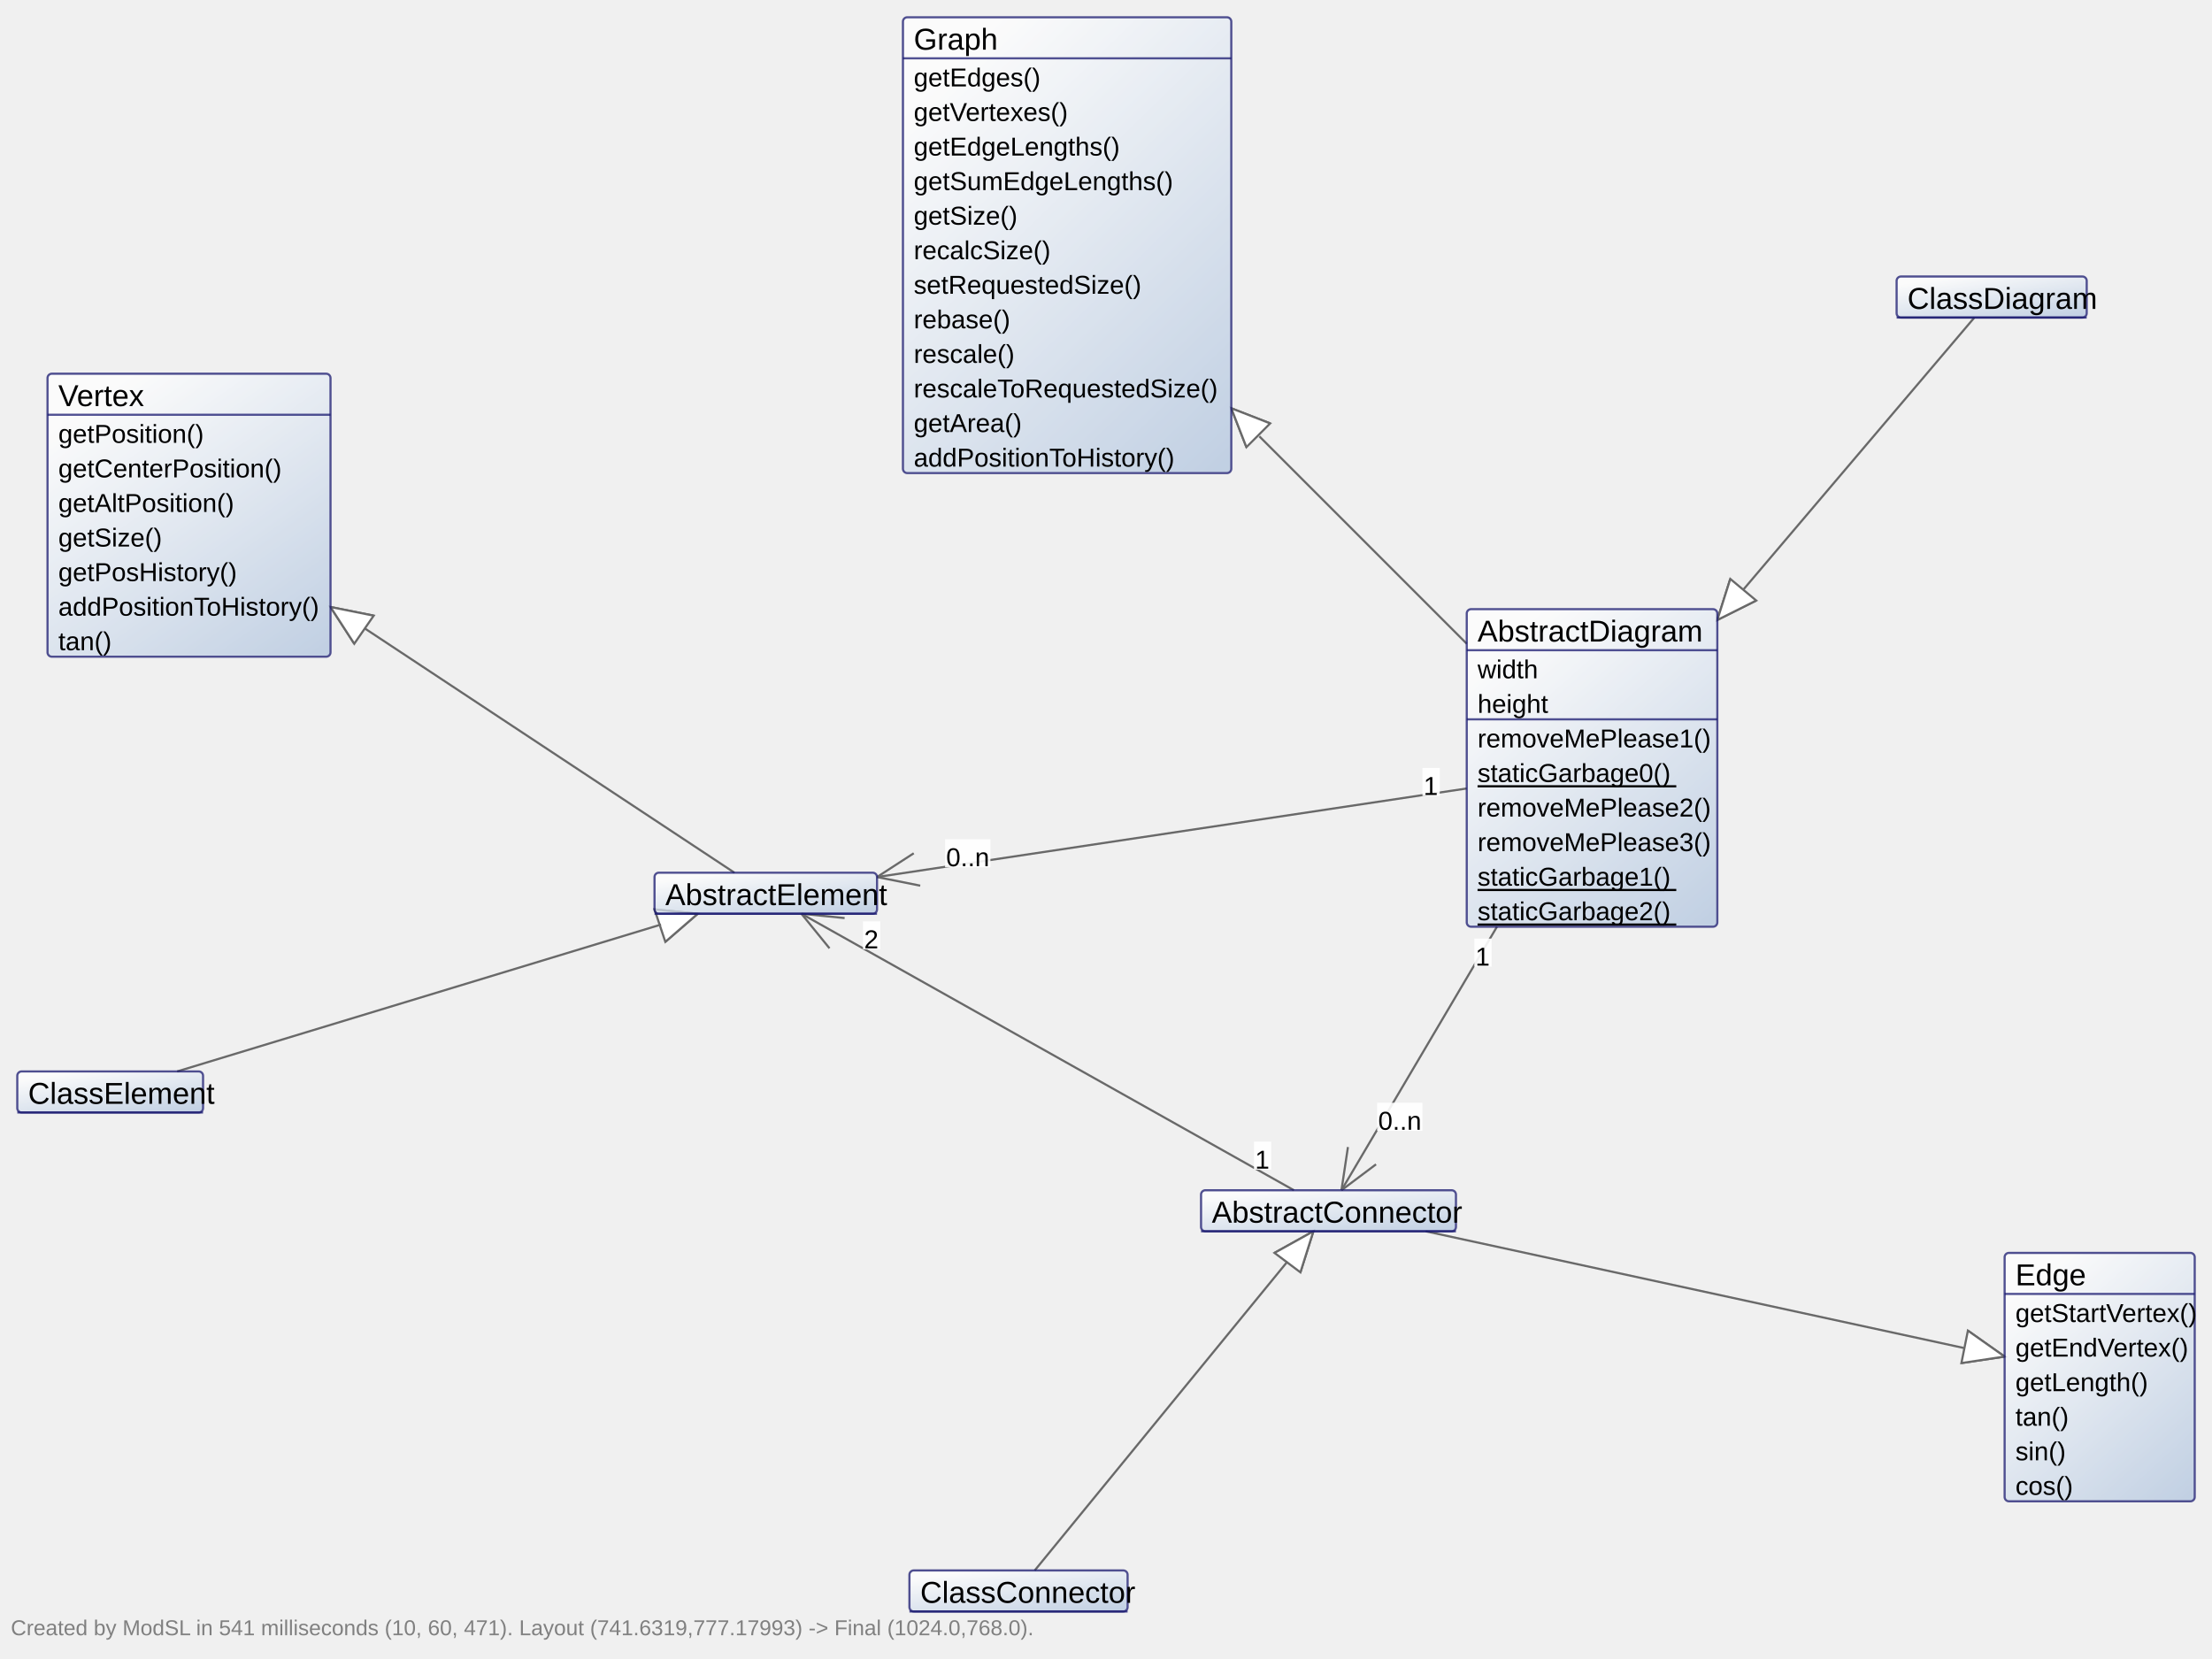
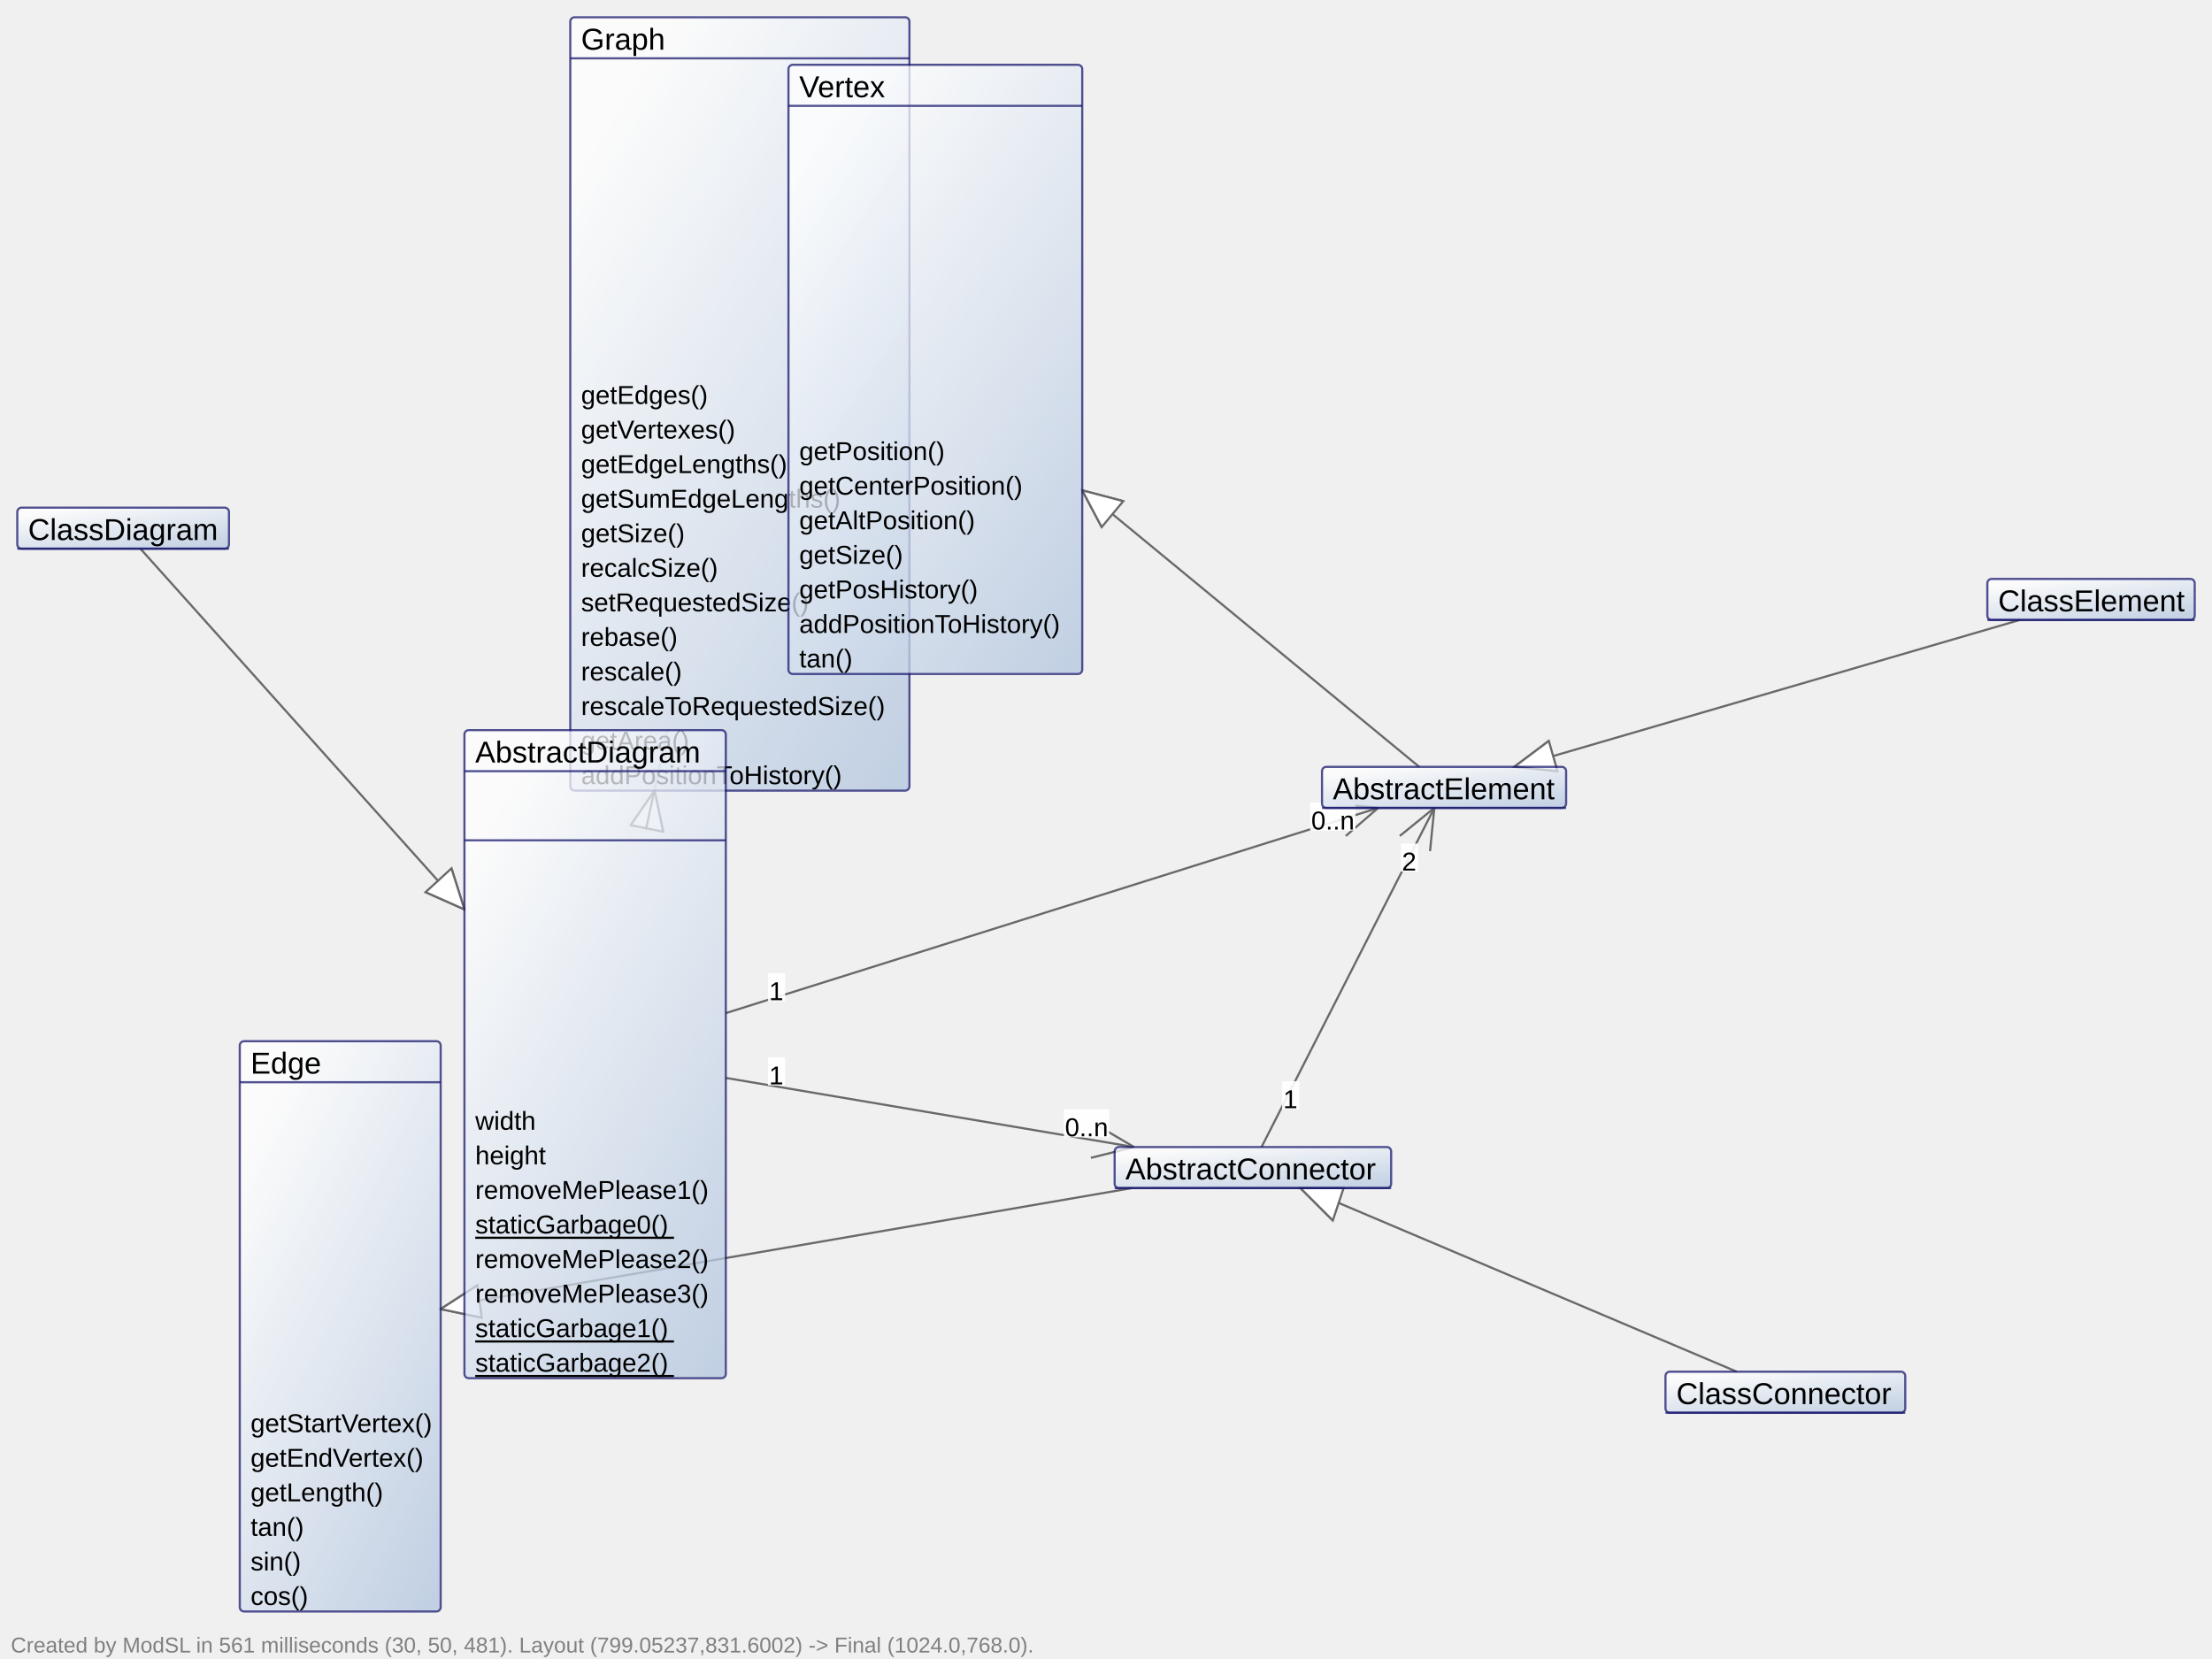
<svg xmlns="http://www.w3.org/2000/svg" width="1024" height="768">
  <defs>
    <linearGradient id="header_gradient" x1="10%" y1="50%" x2="100%" y2="100%">
      <stop offset="0%" style="stop-color:white; stop-opacity:1" />
      <stop offset="100%" style="stop-color:lightsteelblue; stop-opacity:0.5" />
    </linearGradient>
    <linearGradient id="element_gradient" x1="30%" y1="0%" x2="100%" y2="100%">
      <stop offset="0%" style="stop-color:white;stop-opacity:1" />
      <stop offset="100%" style="stop-color:lightsteelblue;stop-opacity:1" />
    </linearGradient>
  </defs>
  <style type="text/css">
	 
		
		* {
			font-family: Tahoma, Verdana, Arial;
		} 
			
		.header {
			fill:url(#header_gradient);
		}
			
		.header_text {
			fill: black;
		}
			
		.footer {
			fill: none; 
		}
			
		.footer_text {
			fill: grey; 
		}
			
		.element {
			fill: url(#element_gradient); 
			stroke: midnightblue; 
			stroke-width: 1px;
			opacity: 0.75;
		}
			
		.element_detail {
			fill: black;
		}
			
		.element_detail_underline {
			stroke: black; 
			stroke-width: 1px;
		}
			
		.element_header {
			fill: black; 
		}
			
		.connector {
			fill: white; 
			stroke: dimgrey; 
			stroke-width: 1px;
		}
		
		.connector_text {
			fill: black; 
		}
		
		.connector_text_background {
			fill: white; 
			stroke: white;
			opacity: 0.9;
		}
		
		.history {
			fill: none;
			stroke: lightgrey;
			stroke-width: 1px;
		}
		 
	
</style>
-   <line x1="588" y1="196" x2="570" y2="189" class="connector" />
-   <line x1="577" y1="207" x2="570" y2="189" class="connector" />
-   <polygon points="588,196 577,207 570,189" class="connector" />
-   <line x1="679" y1="298" x2="583" y2="202" class="connector" />
-   <line x1="423" y1="395" x2="406" y2="406" class="connector" />
-   <line x1="426" y1="410" x2="406" y2="406" class="connector" />
-   <line x1="679" y1="365" x2="406" y2="406" class="connector" />
-   <rect x="659" y="356" width="7" height="12" class="connector_text_background" />
-   <text x="659" y="368" class="connector_text" font-size="12">1</text>
-   <rect x="438" y="389" width="20" height="12" class="connector_text_background" />
-   <text x="438" y="401" class="connector_text" font-size="12">0..n</text>
-   <line x1="624" y1="531" x2="621" y2="551" class="connector" />
-   <line x1="637" y1="539" x2="621" y2="551" class="connector" />
-   <line x1="693" y1="429" x2="621" y2="551" class="connector" />
-   <rect x="683" y="435" width="7" height="12" class="connector_text_background" />
-   <text x="683" y="447" class="connector_text" font-size="12">1</text>
-   <rect x="638" y="511" width="20" height="12" class="connector_text_background" />
-   <text x="638" y="523" class="connector_text" font-size="12">0..n</text>
-   <line x1="173" y1="285" x2="153" y2="281" class="connector" />
-   <line x1="164" y1="298" x2="153" y2="281" class="connector" />
-   <polygon points="173,285 164,298 153,281" class="connector" />
-   <line x1="340" y1="404" x2="169" y2="291" class="connector" />
-   <line x1="908" y1="631" x2="928" y2="628" class="connector" />
-   <line x1="911" y1="616" x2="928" y2="628" class="connector" />
-   <polygon points="908,631 911,616 928,628" class="connector" />
-   <line x1="660" y1="570" x2="909" y2="624" class="connector" />
-   <line x1="391" y1="425" x2="371" y2="423" class="connector" />
-   <line x1="384" y1="439" x2="371" y2="423" class="connector" />
-   <line x1="599" y1="551" x2="371" y2="423" class="connector" />
-   <rect x="581" y="529" width="7" height="12" class="connector_text_background" />
-   <text x="581" y="541" class="connector_text" font-size="12">1</text>
-   <rect x="400" y="427" width="7" height="12" class="connector_text_background" />
-   <text x="400" y="439" class="connector_text" font-size="12">2</text>
-   <line x1="801" y1="268" x2="795" y2="287" class="connector" />
-   <line x1="813" y1="278" x2="795" y2="287" class="connector" />
-   <polygon points="801,268 813,278 795,287" class="connector" />
-   <line x1="914" y1="147" x2="807" y2="273" class="connector" />
-   <line x1="308" y1="436" x2="323" y2="423" class="connector" />
-   <line x1="303" y1="421" x2="323" y2="423" class="connector" />
-   <polygon points="308,436 303,421 323,423" class="connector" />
-   <line x1="82" y1="496" x2="306" y2="428" class="connector" />
-   <line x1="602" y1="589" x2="608" y2="570" class="connector" />
-   <line x1="590" y1="580" x2="608" y2="570" class="connector" />
-   <polygon points="602,589 590,580 608,570" class="connector" />
-   <line x1="479" y1="727" x2="596" y2="584" class="connector" />
-   <rect name="Graph" x="418" y="8" width="152" height="211" rx="2" class="element" />
-   <line x1="418" y1="27" x2="570" y2="27" class="element" />
-   <text x="423" y="23" font-size="14" class="element_header">Graph</text>
-   <text x="423" y="40" class="element_detail" font-size="12">getEdges()</text>
-   <text x="423" y="56" class="element_detail" font-size="12">getVertexes()</text>
-   <text x="423" y="72" class="element_detail" font-size="12">getEdgeLengths()</text>
-   <text x="423" y="88" class="element_detail" font-size="12">getSumEdgeLengths()</text>
-   <text x="423" y="104" class="element_detail" font-size="12">getSize()</text>
-   <text x="423" y="120" class="element_detail" font-size="12">recalcSize()</text>
-   <text x="423" y="136" class="element_detail" font-size="12">setRequestedSize()</text>
-   <text x="423" y="152" class="element_detail" font-size="12">rebase()</text>
-   <text x="423" y="168" class="element_detail" font-size="12">rescale()</text>
-   <text x="423" y="184" class="element_detail" font-size="12">rescaleToRequestedSize()</text>
-   <text x="423" y="200" class="element_detail" font-size="12">getArea()</text>
-   <text x="423" y="216" class="element_detail" font-size="12">addPositionToHistory()</text>
-   <rect name="Edge" x="928" y="580" width="88" height="115" rx="2" class="element" />
-   <line x1="928" y1="599" x2="1016" y2="599" class="element" />
-   <text x="933" y="595" font-size="14" class="element_header">Edge</text>
-   <text x="933" y="612" class="element_detail" font-size="12">getStartVertex()</text>
-   <text x="933" y="628" class="element_detail" font-size="12">getEndVertex()</text>
-   <text x="933" y="644" class="element_detail" font-size="12">getLength()</text>
-   <text x="933" y="660" class="element_detail" font-size="12">tan()</text>
-   <text x="933" y="676" class="element_detail" font-size="12">sin()</text>
-   <text x="933" y="692" class="element_detail" font-size="12">cos()</text>
-   <rect name="Vertex" x="22" y="173" width="131" height="131" rx="2" class="element" />
-   <line x1="22" y1="192" x2="153" y2="192" class="element" />
-   <text x="27" y="188" font-size="14" class="element_header">Vertex</text>
-   <text x="27" y="205" class="element_detail" font-size="12">getPosition()</text>
-   <text x="27" y="221" class="element_detail" font-size="12">getCenterPosition()</text>
-   <text x="27" y="237" class="element_detail" font-size="12">getAltPosition()</text>
-   <text x="27" y="253" class="element_detail" font-size="12">getSize()</text>
-   <text x="27" y="269" class="element_detail" font-size="12">getPosHistory()</text>
-   <text x="27" y="285" class="element_detail" font-size="12">addPositionToHistory()</text>
-   <text x="27" y="301" class="element_detail" font-size="12">tan()</text>
-   <rect name="AbstractDiagram" x="679" y="282" width="116" height="147" rx="2" class="element" />
-   <line x1="679" y1="301" x2="795" y2="301" class="element" />
-   <line x1="679" y1="333" x2="795" y2="333" class="element" />
-   <text x="684" y="297" font-size="14" class="element_header">AbstractDiagram</text>
-   <text x="684" y="346" class="element_detail" font-size="12">removeMePlease1()</text>
-   <text x="684" y="362" class="element_detail" font-size="12">staticGarbage0()</text>
-   <line x1="684" y1="364" x2="776" y2="364" class="element_detail_underline" />
-   <text x="684" y="378" class="element_detail" font-size="12">removeMePlease2()</text>
-   <text x="684" y="394" class="element_detail" font-size="12">removeMePlease3()</text>
-   <text x="684" y="410" class="element_detail" font-size="12">staticGarbage1()</text>
-   <line x1="684" y1="412" x2="776" y2="412" class="element_detail_underline" />
-   <text x="684" y="426" class="element_detail" font-size="12">staticGarbage2()</text>
-   <line x1="684" y1="428" x2="776" y2="428" class="element_detail_underline" />
-   <text x="684" y="314" class="element_detail" font-size="12">width</text>
-   <text x="684" y="330" class="element_detail" font-size="12">height</text>
-   <rect name="AbstractElement" x="303" y="404" width="103" height="19" rx="2" class="element" />
-   <line x1="303" y1="423" x2="406" y2="423" class="element" />
-   <text x="308" y="419" font-size="14" class="element_header">AbstractElement</text>
-   <rect name="AbstractConnector" x="556" y="551" width="118" height="19" rx="2" class="element" />
-   <line x1="556" y1="570" x2="674" y2="570" class="element" />
-   <text x="561" y="566" font-size="14" class="element_header">AbstractConnector</text>
-   <rect name="ClassDiagram" x="878" y="128" width="88" height="19" rx="2" class="element" />
-   <line x1="878" y1="147" x2="966" y2="147" class="element" />
-   <text x="883" y="143" font-size="14" class="element_header">ClassDiagram</text>
-   <rect name="ClassElement" x="8" y="496" width="86" height="19" rx="2" class="element" />
-   <line x1="8" y1="515" x2="94" y2="515" class="element" />
-   <text x="13" y="511" font-size="14" class="element_header">ClassElement</text>
-   <rect name="ClassConnector" x="421" y="727" width="101" height="19" rx="2" class="element" />
-   <line x1="421" y1="746" x2="522" y2="746" class="element" />
-   <text x="426" y="742" font-size="14" class="element_header">ClassConnector</text>
+   <line x1="307" y1="385" x2="303" y2="366" class="connector" />
+   <line x1="292" y1="382" x2="303" y2="366" class="connector" />
+   <polygon points="307,385 292,382 303,366" class="connector" />
+   <line x1="309" y1="338" x2="299" y2="384" class="connector" />
+   <line x1="623" y1="387" x2="638" y2="374" class="connector" />
+   <line x1="618" y1="372" x2="638" y2="374" class="connector" />
+   <line x1="336" y1="469" x2="638" y2="374" class="connector" />
+   <rect x="356" y="451" width="7" height="12" class="connector_text_background" />
+   <text x="356" y="463" class="connector_text" font-size="12">1</text>
+   <rect x="607" y="372" width="20" height="12" class="connector_text_background" />
+   <text x="607" y="384" class="connector_text" font-size="12">0..n</text>
+   <line x1="505" y1="536" x2="525" y2="531" class="connector" />
+   <line x1="508" y1="521" x2="525" y2="531" class="connector" />
+   <line x1="336" y1="499" x2="525" y2="531" class="connector" />
+   <rect x="356" y="490" width="7" height="12" class="connector_text_background" />
+   <text x="356" y="502" class="connector_text" font-size="12">1</text>
+   <rect x="493" y="514" width="20" height="12" class="connector_text_background" />
+   <text x="493" y="526" class="connector_text" font-size="12">0..n</text>
+   <line x1="520" y1="232" x2="501" y2="227" class="connector" />
+   <line x1="510" y1="244" x2="501" y2="227" class="connector" />
+   <polygon points="520,232 510,244 501,227" class="connector" />
+   <line x1="657" y1="355" x2="515" y2="238" class="connector" />
+   <line x1="221" y1="595" x2="204" y2="606" class="connector" />
+   <line x1="223" y1="610" x2="204" y2="606" class="connector" />
+   <polygon points="221,595 223,610 204,606" class="connector" />
+   <line x1="524" y1="550" x2="222" y2="602" class="connector" />
+   <line x1="662" y1="394" x2="664" y2="374" class="connector" />
+   <line x1="648" y1="387" x2="664" y2="374" class="connector" />
+   <line x1="584" y1="531" x2="664" y2="374" class="connector" />
+   <rect x="594" y="501" width="7" height="12" class="connector_text_background" />
+   <text x="594" y="513" class="connector_text" font-size="12">1</text>
+   <rect x="649" y="391" width="7" height="12" class="connector_text_background" />
+   <text x="649" y="403" class="connector_text" font-size="12">2</text>
+   <line x1="197" y1="413" x2="215" y2="421" class="connector" />
+   <line x1="209" y1="402" x2="215" y2="421" class="connector" />
+   <polygon points="197,413 209,402 215,421" class="connector" />
+   <line x1="65" y1="254" x2="203" y2="408" class="connector" />
+   <line x1="717" y1="343" x2="701" y2="355" class="connector" />
+   <line x1="721" y1="357" x2="701" y2="355" class="connector" />
+   <polygon points="717,343 721,357 701,355" class="connector" />
+   <line x1="935" y1="287" x2="719" y2="350" class="connector" />
+   <line x1="622" y1="550" x2="602" y2="550" class="connector" />
+   <line x1="617" y1="565" x2="602" y2="550" class="connector" />
+   <polygon points="622,550 617,565 602,550" class="connector" />
+   <line x1="804" y1="635" x2="620" y2="557" class="connector" />
+   <rect name="Graph" x="264" y="8" width="157" height="358" rx="2" class="element" />
+   <line x1="264" y1="27" x2="421" y2="27" class="element" />
+   <text x="269" y="23" font-size="14" class="element_header">Graph</text>
+   <text x="269" y="187" class="element_detail" font-size="12">getEdges()</text>
+   <text x="269" y="203" class="element_detail" font-size="12">getVertexes()</text>
+   <text x="269" y="219" class="element_detail" font-size="12">getEdgeLengths()</text>
+   <text x="269" y="235" class="element_detail" font-size="12">getSumEdgeLengths()</text>
+   <text x="269" y="251" class="element_detail" font-size="12">getSize()</text>
+   <text x="269" y="267" class="element_detail" font-size="12">recalcSize()</text>
+   <text x="269" y="283" class="element_detail" font-size="12">setRequestedSize()</text>
+   <text x="269" y="299" class="element_detail" font-size="12">rebase()</text>
+   <text x="269" y="315" class="element_detail" font-size="12">rescale()</text>
+   <text x="269" y="331" class="element_detail" font-size="12">rescaleToRequestedSize()</text>
+   <text x="269" y="347" class="element_detail" font-size="12">getArea()</text>
+   <text x="269" y="363" class="element_detail" font-size="12">addPositionToHistory()</text>
+   <rect name="Edge" x="111" y="482" width="93" height="264" rx="2" class="element" />
+   <line x1="111" y1="501" x2="204" y2="501" class="element" />
+   <text x="116" y="497" font-size="14" class="element_header">Edge</text>
+   <text x="116" y="663" class="element_detail" font-size="12">getStartVertex()</text>
+   <text x="116" y="679" class="element_detail" font-size="12">getEndVertex()</text>
+   <text x="116" y="695" class="element_detail" font-size="12">getLength()</text>
+   <text x="116" y="711" class="element_detail" font-size="12">tan()</text>
+   <text x="116" y="727" class="element_detail" font-size="12">sin()</text>
+   <text x="116" y="743" class="element_detail" font-size="12">cos()</text>
+   <rect name="Vertex" x="365" y="30" width="136" height="282" rx="2" class="element" />
+   <line x1="365" y1="49" x2="501" y2="49" class="element" />
+   <text x="370" y="45" font-size="14" class="element_header">Vertex</text>
+   <text x="370" y="213" class="element_detail" font-size="12">getPosition()</text>
+   <text x="370" y="229" class="element_detail" font-size="12">getCenterPosition()</text>
+   <text x="370" y="245" class="element_detail" font-size="12">getAltPosition()</text>
+   <text x="370" y="261" class="element_detail" font-size="12">getSize()</text>
+   <text x="370" y="277" class="element_detail" font-size="12">getPosHistory()</text>
+   <text x="370" y="293" class="element_detail" font-size="12">addPositionToHistory()</text>
+   <text x="370" y="309" class="element_detail" font-size="12">tan()</text>
+   <rect name="AbstractDiagram" x="215" y="338" width="121" height="300" rx="2" class="element" />
+   <line x1="215" y1="357" x2="336" y2="357" class="element" />
+   <line x1="215" y1="389" x2="336" y2="389" class="element" />
+   <text x="220" y="353" font-size="14" class="element_header">AbstractDiagram</text>
+   <text x="220" y="555" class="element_detail" font-size="12">removeMePlease1()</text>
+   <text x="220" y="571" class="element_detail" font-size="12">staticGarbage0()</text>
+   <line x1="220" y1="573" x2="312" y2="573" class="element_detail_underline" />
+   <text x="220" y="587" class="element_detail" font-size="12">removeMePlease2()</text>
+   <text x="220" y="603" class="element_detail" font-size="12">removeMePlease3()</text>
+   <text x="220" y="619" class="element_detail" font-size="12">staticGarbage1()</text>
+   <line x1="220" y1="621" x2="312" y2="621" class="element_detail_underline" />
+   <text x="220" y="635" class="element_detail" font-size="12">staticGarbage2()</text>
+   <line x1="220" y1="637" x2="312" y2="637" class="element_detail_underline" />
+   <text x="220" y="523" class="element_detail" font-size="12">width</text>
+   <text x="220" y="539" class="element_detail" font-size="12">height</text>
+   <rect name="AbstractElement" x="612" y="355" width="113" height="19" rx="2" class="element" />
+   <line x1="612" y1="374" x2="725" y2="374" class="element" />
+   <text x="617" y="370" font-size="14" class="element_header">AbstractElement</text>
+   <rect name="AbstractConnector" x="516" y="531" width="128" height="19" rx="2" class="element" />
+   <line x1="516" y1="550" x2="644" y2="550" class="element" />
+   <text x="521" y="546" font-size="14" class="element_header">AbstractConnector</text>
+   <rect name="ClassDiagram" x="8" y="235" width="98" height="19" rx="2" class="element" />
+   <line x1="8" y1="254" x2="106" y2="254" class="element" />
+   <text x="13" y="250" font-size="14" class="element_header">ClassDiagram</text>
+   <rect name="ClassElement" x="920" y="268" width="96" height="19" rx="2" class="element" />
+   <line x1="920" y1="287" x2="1016" y2="287" class="element" />
+   <text x="925" y="283" font-size="14" class="element_header">ClassElement</text>
+   <rect name="ClassConnector" x="771" y="635" width="111" height="19" rx="2" class="element" />
+   <line x1="771" y1="654" x2="882" y2="654" class="element" />
+   <text x="776" y="650" font-size="14" class="element_header">ClassConnector</text>
  <rect x="0" y="754" width="1024" height="14" class="footer" />
-   <text x="5" y="757" font-size="10" class="footer_text">Created by ModSL in 541 milliseconds (10, 60, 471). Layout (741.6319,777.17993) -&gt; Final (1024.0,768.0).</text>
+   <text x="5" y="765" font-size="10" class="footer_text">Created by ModSL in 561 milliseconds (30, 50, 481). Layout (799.05237,831.6002) -&gt; Final (1024.0,768.0).</text>
</svg>
